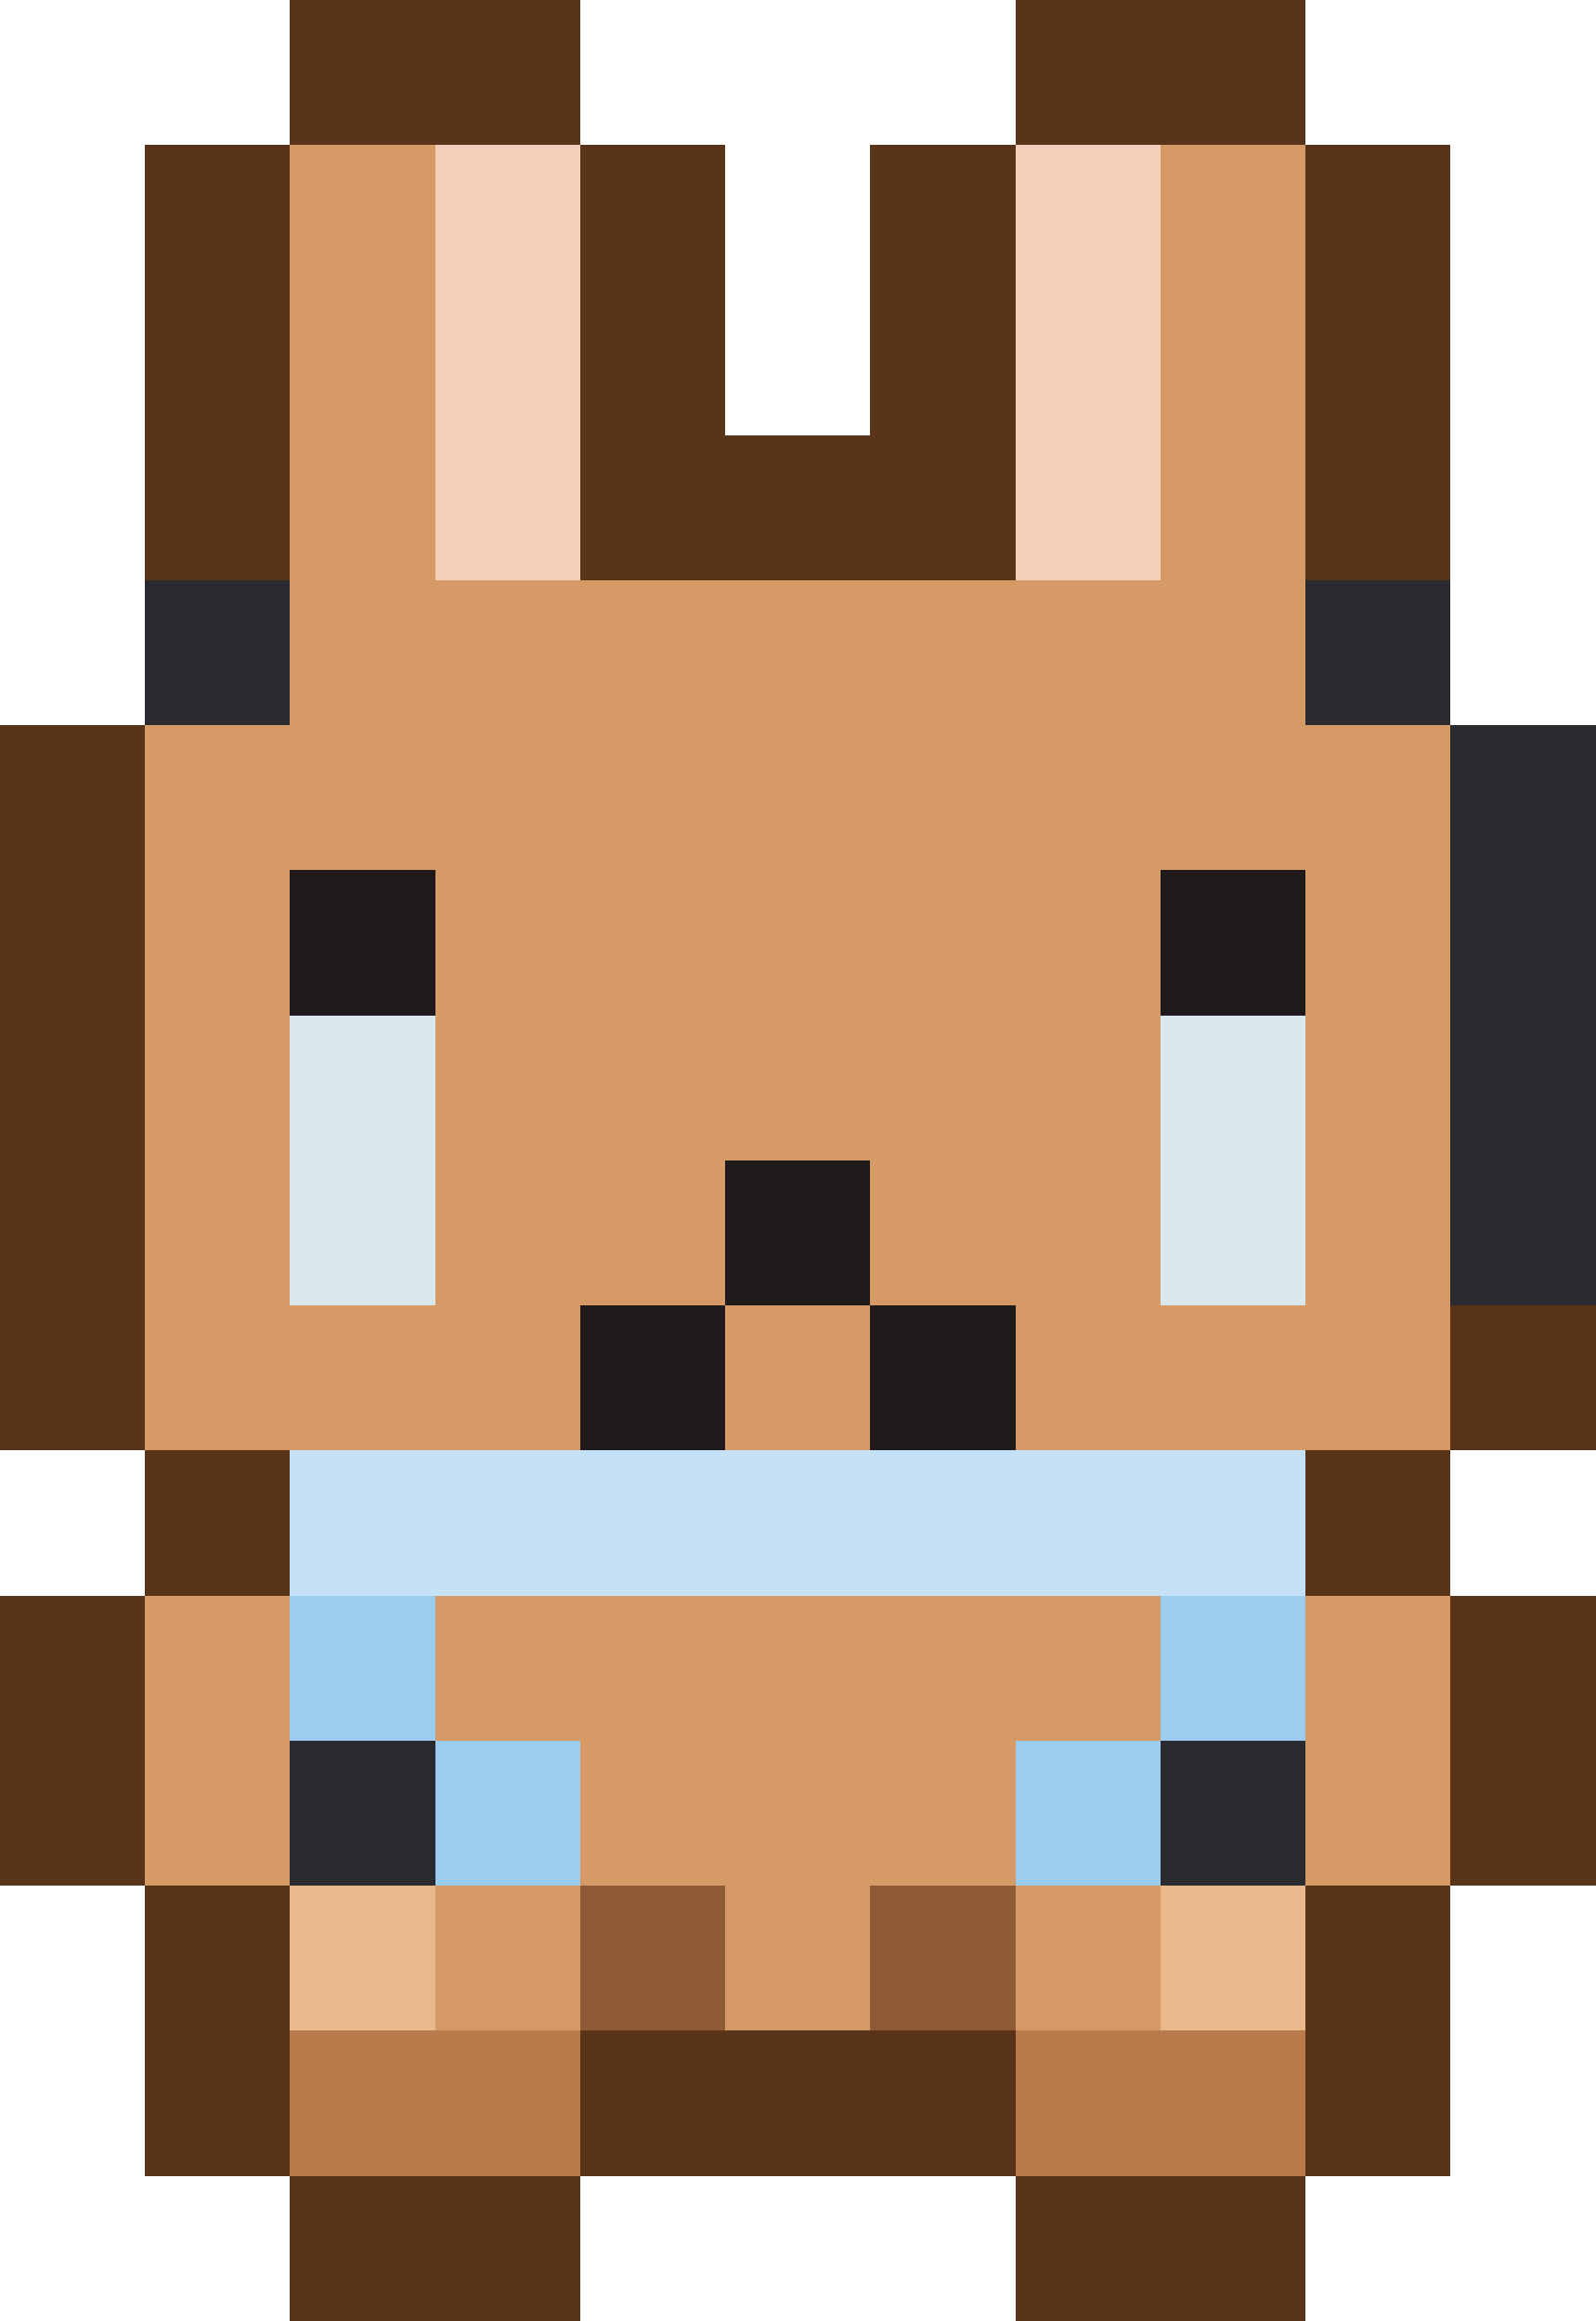
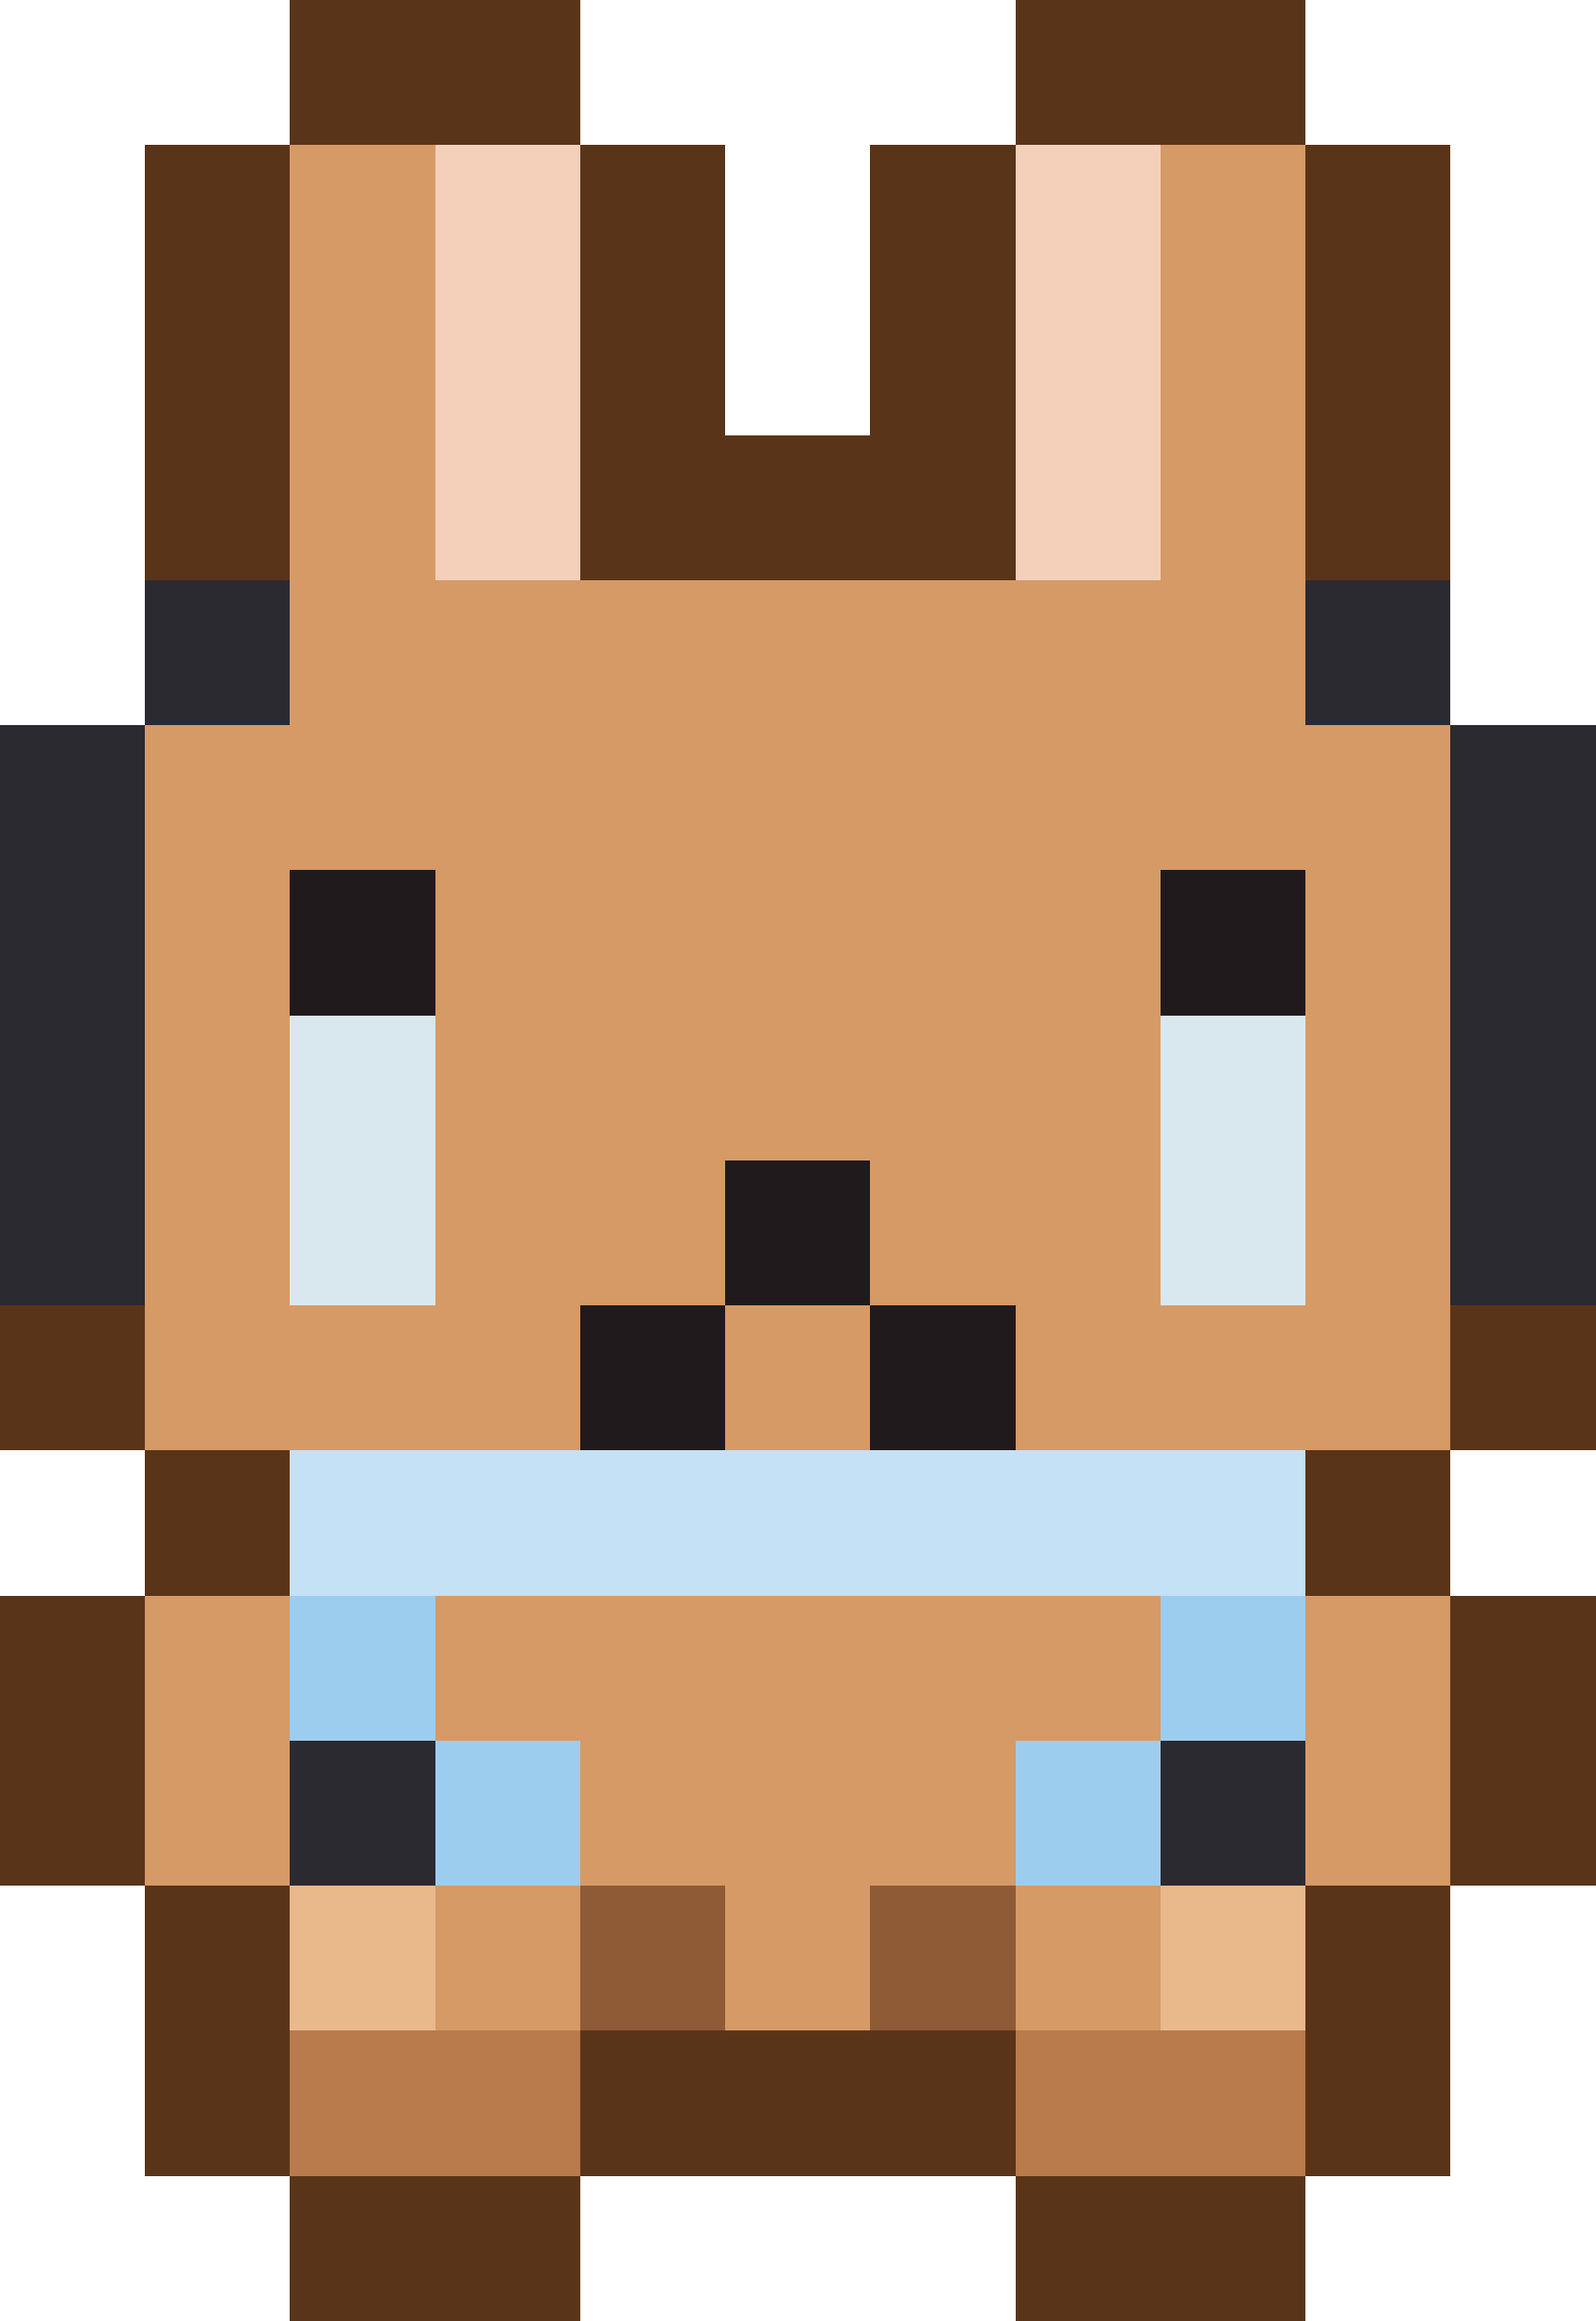
<svg xmlns="http://www.w3.org/2000/svg" viewBox="0 0 11 16" width="11" height="16" shape-rendering="crispEdges">
  <rect x="2" y="0" width="2" height="1" fill="#5a3418" />
  <rect x="7" y="0" width="2" height="1" fill="#5a3418" />
  <rect x="1" y="1" width="1" height="1" fill="#5a3418" />
  <rect x="2" y="1" width="1" height="1" fill="#d69a66" />
  <rect x="3" y="1" width="1" height="1" fill="#f4d0bb" />
  <rect x="4" y="1" width="1" height="1" fill="#5a3418" />
  <rect x="6" y="1" width="1" height="1" fill="#5a3418" />
  <rect x="7" y="1" width="1" height="1" fill="#f4d0bb" />
  <rect x="8" y="1" width="1" height="1" fill="#d69a66" />
  <rect x="9" y="1" width="1" height="1" fill="#5a3418" />
  <rect x="1" y="2" width="1" height="1" fill="#5a3418" />
  <rect x="2" y="2" width="1" height="1" fill="#d69a66" />
  <rect x="3" y="2" width="1" height="1" fill="#f4d0bb" />
  <rect x="4" y="2" width="1" height="1" fill="#5a3418" />
  <rect x="6" y="2" width="1" height="1" fill="#5a3418" />
  <rect x="7" y="2" width="1" height="1" fill="#f4d0bb" />
  <rect x="8" y="2" width="1" height="1" fill="#d69a66" />
  <rect x="9" y="2" width="1" height="1" fill="#5a3418" />
  <rect x="1" y="3" width="1" height="1" fill="#5a3418" />
  <rect x="2" y="3" width="1" height="1" fill="#d69a66" />
  <rect x="3" y="3" width="1" height="1" fill="#f4d0bb" />
  <rect x="4" y="3" width="3" height="1" fill="#5a3418" />
  <rect x="7" y="3" width="1" height="1" fill="#f4d0bb" />
  <rect x="8" y="3" width="1" height="1" fill="#d69a66" />
  <rect x="9" y="3" width="1" height="1" fill="#5a3418" />
  <rect x="1" y="4" width="1" height="1" fill="#2b2a31" />
  <rect x="2" y="4" width="7" height="1" fill="#d69a66" />
  <rect x="9" y="4" width="1" height="1" fill="#2b2a31" />
-   <rect x="0" y="5" width="1" height="1" fill="#5a3418" />
+   <rect x="0" y="5" width="1" height="1" fill="#2b2a31" />
  <rect x="1" y="5" width="9" height="1" fill="#d69a66" />
  <rect x="10" y="5" width="1" height="1" fill="#2b2a31" />
-   <rect x="0" y="6" width="1" height="1" fill="#5a3418" />
+   <rect x="0" y="6" width="1" height="1" fill="#2b2a31" />
  <rect x="1" y="6" width="1" height="1" fill="#d69a66" />
  <rect x="2" y="6" width="1" height="1" fill="#211a1c" />
  <rect x="3" y="6" width="5" height="1" fill="#d69a66" />
  <rect x="8" y="6" width="1" height="1" fill="#211a1c" />
  <rect x="9" y="6" width="1" height="1" fill="#d69a66" />
  <rect x="10" y="6" width="1" height="1" fill="#2b2a31" />
-   <rect x="0" y="7" width="1" height="1" fill="#5a3418" />
+   <rect x="0" y="7" width="1" height="1" fill="#2b2a31" />
  <rect x="1" y="7" width="1" height="1" fill="#d69a66" />
  <rect x="2" y="7" width="1" height="1" fill="#d9e8ef" />
  <rect x="3" y="7" width="5" height="1" fill="#d69a66" />
  <rect x="8" y="7" width="1" height="1" fill="#d9e8ef" />
  <rect x="9" y="7" width="1" height="1" fill="#d69a66" />
  <rect x="10" y="7" width="1" height="1" fill="#2b2a31" />
-   <rect x="0" y="8" width="1" height="1" fill="#5a3418" />
+   <rect x="0" y="8" width="1" height="1" fill="#2b2a31" />
  <rect x="1" y="8" width="1" height="1" fill="#d69a66" />
  <rect x="2" y="8" width="1" height="1" fill="#d9e8ef" />
  <rect x="3" y="8" width="2" height="1" fill="#d69a66" />
  <rect x="5" y="8" width="1" height="1" fill="#211a1c" />
  <rect x="6" y="8" width="2" height="1" fill="#d69a66" />
  <rect x="8" y="8" width="1" height="1" fill="#d9e8ef" />
  <rect x="9" y="8" width="1" height="1" fill="#d69a66" />
  <rect x="10" y="8" width="1" height="1" fill="#2b2a31" />
  <rect x="0" y="9" width="1" height="1" fill="#5a3418" />
  <rect x="1" y="9" width="3" height="1" fill="#d69a66" />
  <rect x="4" y="9" width="1" height="1" fill="#211a1c" />
  <rect x="5" y="9" width="1" height="1" fill="#d69a66" />
  <rect x="6" y="9" width="1" height="1" fill="#211a1c" />
  <rect x="7" y="9" width="3" height="1" fill="#d69a66" />
  <rect x="10" y="9" width="1" height="1" fill="#5a3418" />
  <rect x="1" y="10" width="1" height="1" fill="#5a3418" />
  <rect x="2" y="10" width="7" height="1" fill="#c4e1f6" />
  <rect x="9" y="10" width="1" height="1" fill="#5a3418" />
  <rect x="0" y="11" width="1" height="1" fill="#5a3418" />
  <rect x="1" y="11" width="1" height="1" fill="#d69a66" />
  <rect x="2" y="11" width="1" height="1" fill="#9dcdee" />
  <rect x="3" y="11" width="5" height="1" fill="#d69a66" />
  <rect x="8" y="11" width="1" height="1" fill="#9dcdee" />
  <rect x="9" y="11" width="1" height="1" fill="#d69a66" />
  <rect x="10" y="11" width="1" height="1" fill="#5a3418" />
  <rect x="0" y="12" width="1" height="1" fill="#5a3418" />
  <rect x="1" y="12" width="1" height="1" fill="#d69a66" />
  <rect x="2" y="12" width="1" height="1" fill="#2b2a31" />
  <rect x="3" y="12" width="1" height="1" fill="#9dcdee" />
  <rect x="4" y="12" width="3" height="1" fill="#d69a66" />
  <rect x="7" y="12" width="1" height="1" fill="#9dcdee" />
  <rect x="8" y="12" width="1" height="1" fill="#2b2a31" />
  <rect x="9" y="12" width="1" height="1" fill="#d69a66" />
  <rect x="10" y="12" width="1" height="1" fill="#5a3418" />
  <rect x="1" y="13" width="1" height="1" fill="#5a3418" />
  <rect x="2" y="13" width="1" height="1" fill="#e9b98c" />
  <rect x="3" y="13" width="1" height="1" fill="#d69a66" />
  <rect x="4" y="13" width="1" height="1" fill="#8f5a36" />
  <rect x="5" y="13" width="1" height="1" fill="#d69a66" />
  <rect x="6" y="13" width="1" height="1" fill="#8f5a36" />
  <rect x="7" y="13" width="1" height="1" fill="#d69a66" />
  <rect x="8" y="13" width="1" height="1" fill="#e9b98c" />
  <rect x="9" y="13" width="1" height="1" fill="#5a3418" />
  <rect x="1" y="14" width="1" height="1" fill="#5a3418" />
  <rect x="2" y="14" width="2" height="1" fill="#b97a4c" />
  <rect x="4" y="14" width="3" height="1" fill="#5a3418" />
  <rect x="7" y="14" width="2" height="1" fill="#b97a4c" />
  <rect x="9" y="14" width="1" height="1" fill="#5a3418" />
  <rect x="2" y="15" width="2" height="1" fill="#5a3418" />
  <rect x="7" y="15" width="2" height="1" fill="#5a3418" />
</svg>
